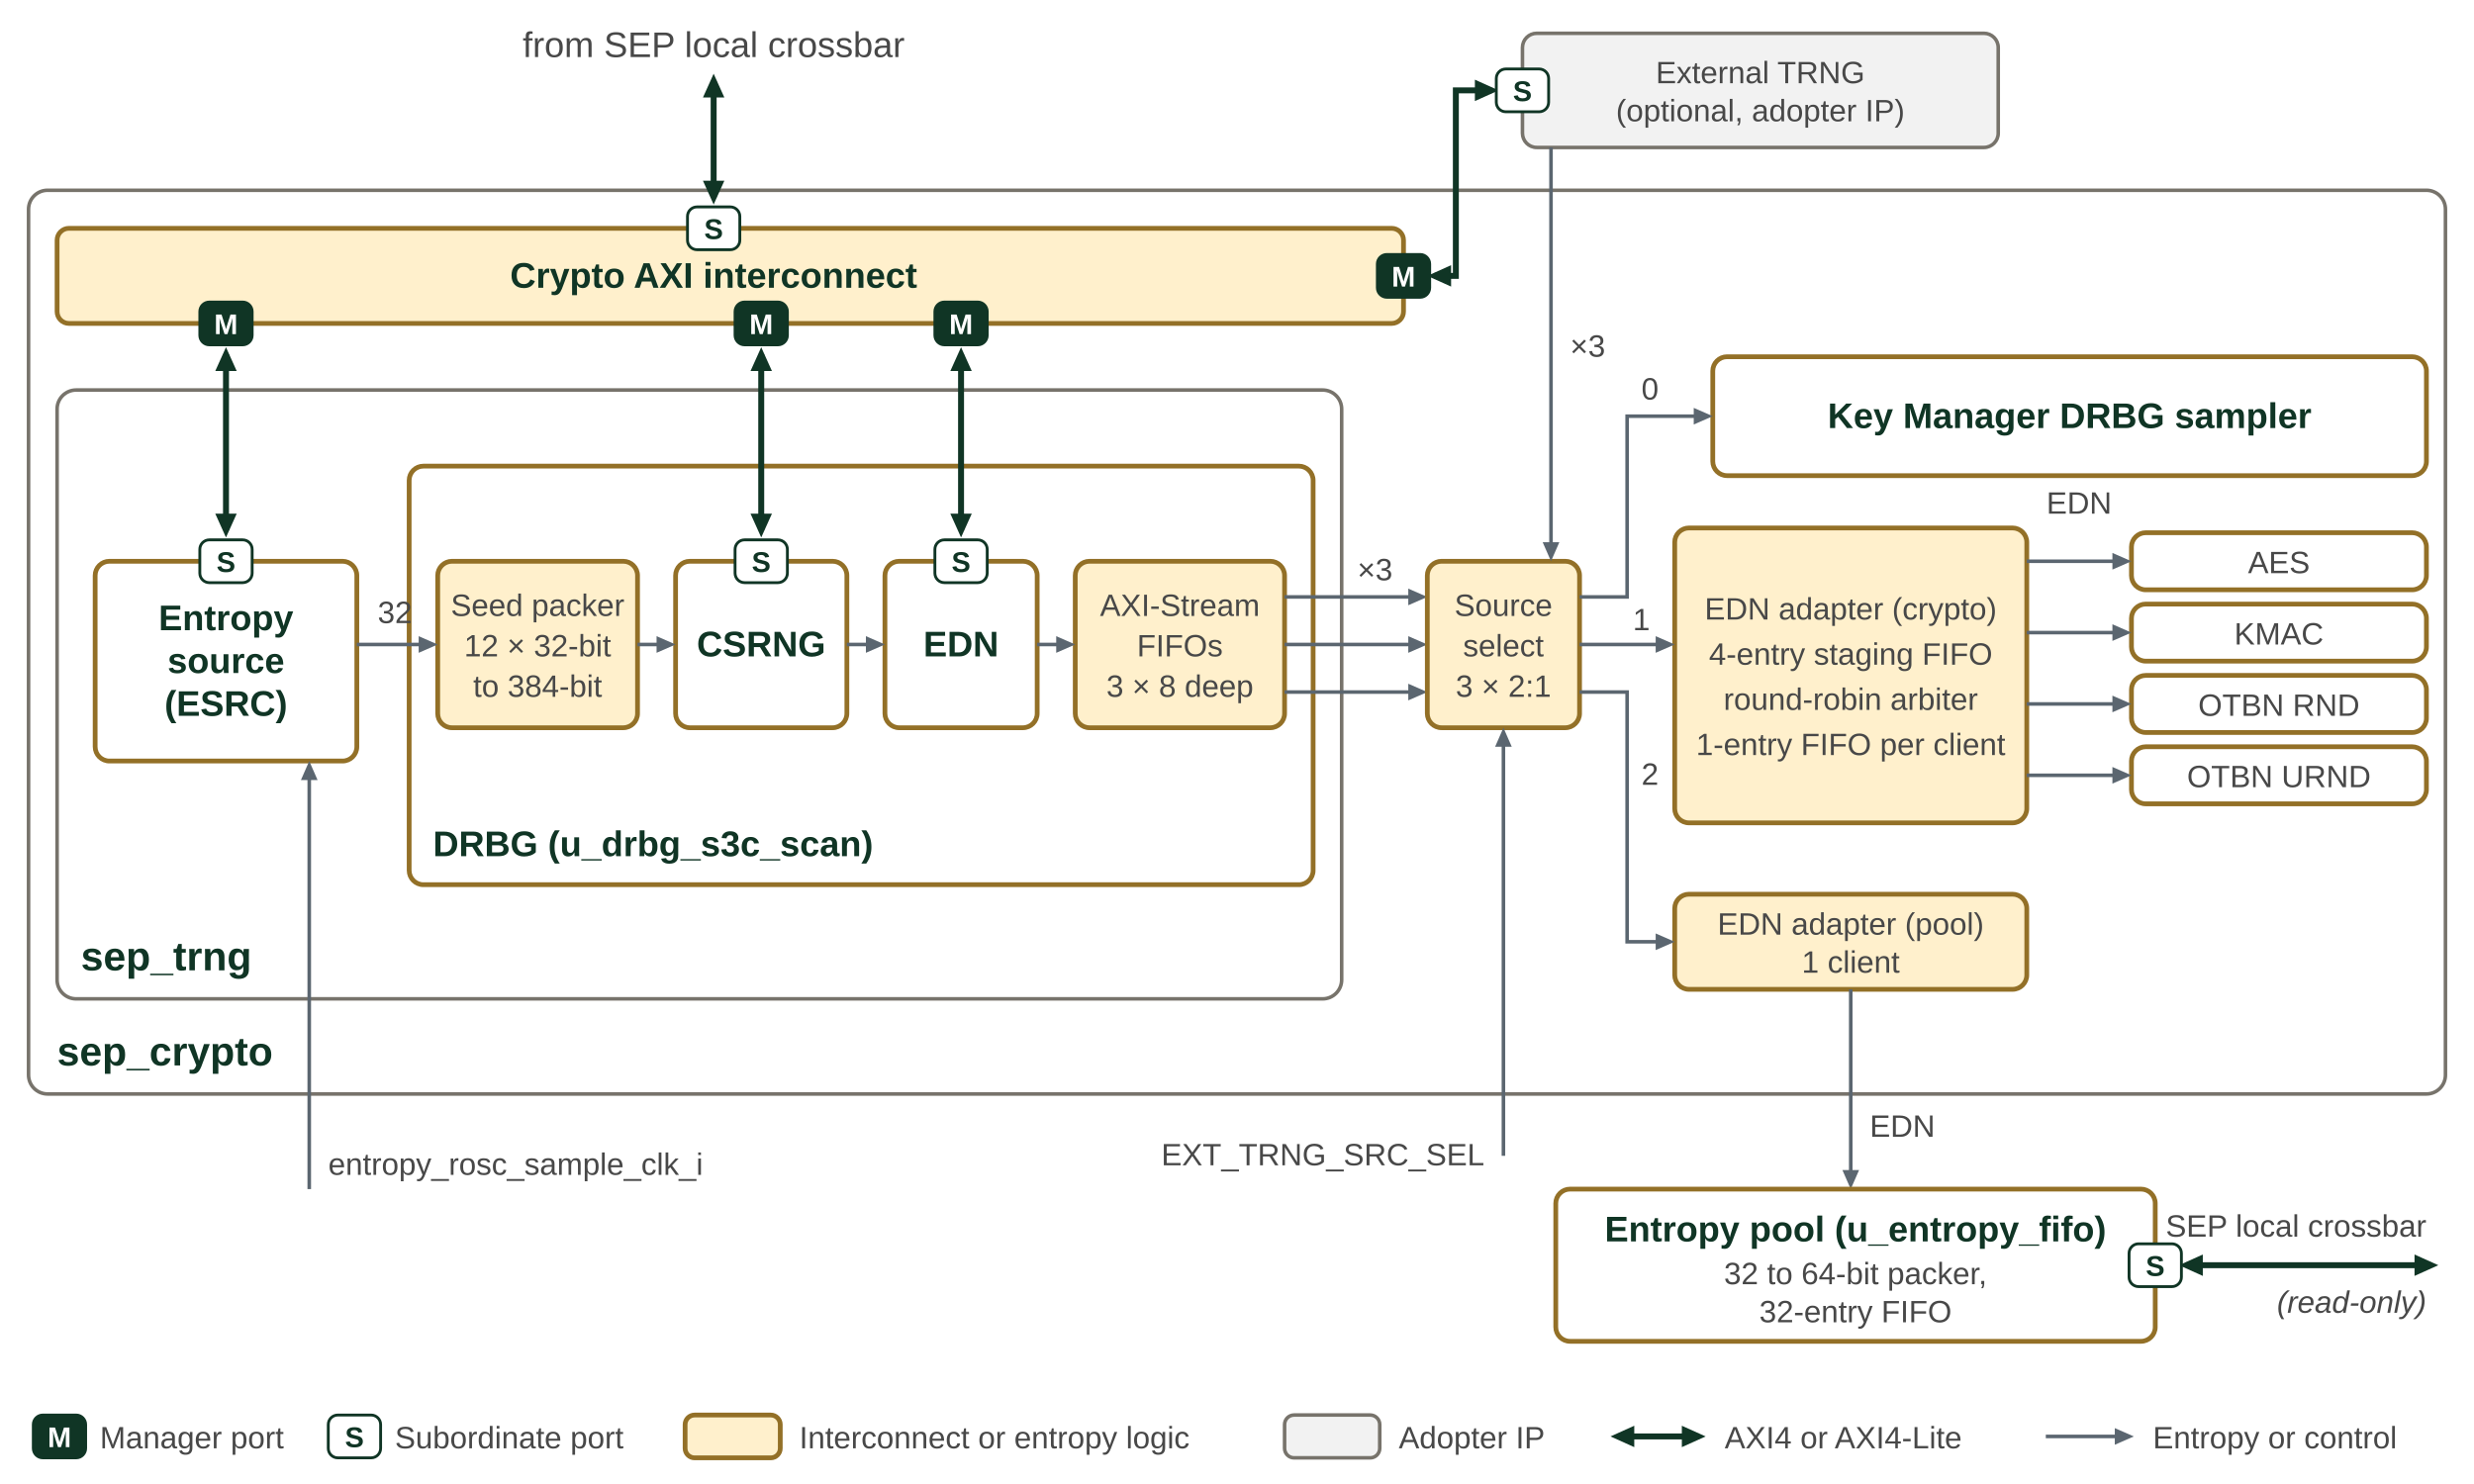
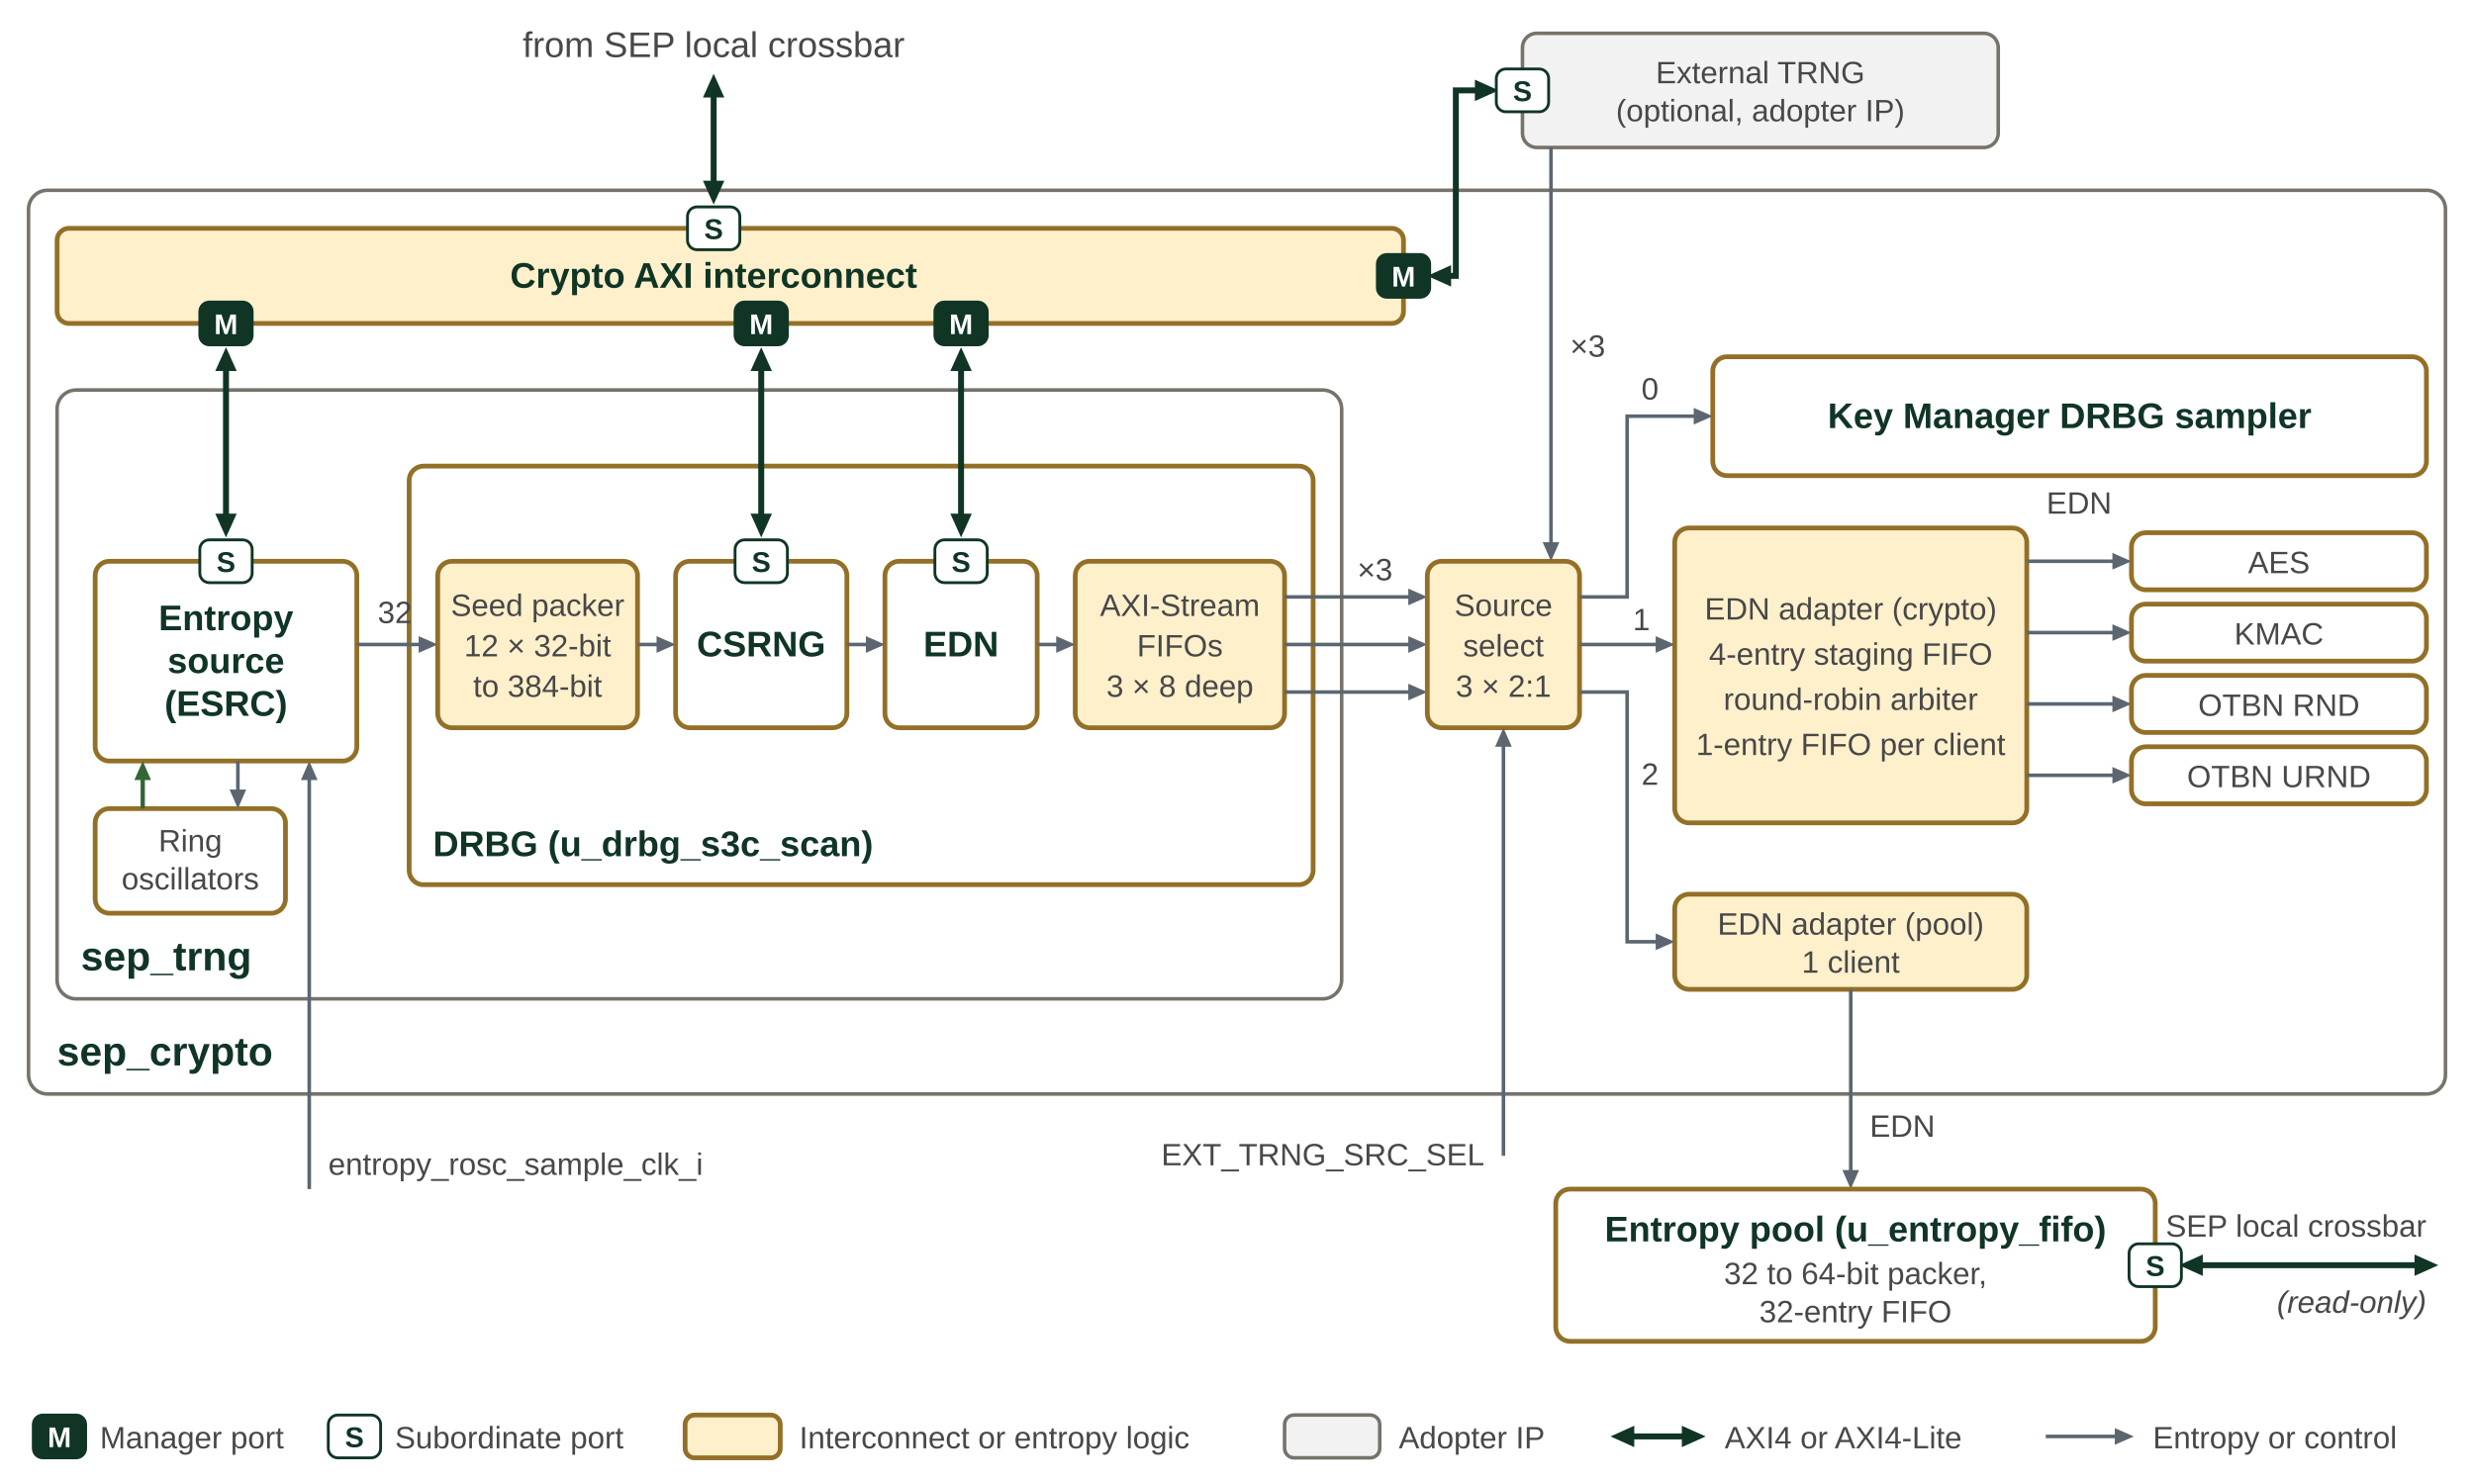
<svg xmlns="http://www.w3.org/2000/svg" width="1040" height="624" viewBox="0 0 1040 624" role="img" aria-labelledby="title desc">
  <defs>
    <marker id="ae" markerUnits="userSpaceOnUse" markerWidth="10" markerHeight="9" refX="7" refY="4.5" orient="auto">
      <path d="M0,0 L10,4.5 L0,9 Z" fill="#103525" />
    </marker>
    <marker id="as" markerUnits="userSpaceOnUse" markerWidth="10" markerHeight="9" refX="3" refY="4.5" orient="auto">
      <path d="M10,0 L0,4.5 L10,9 Z" fill="#103525" />
    </marker>
    <marker id="ge" markerUnits="userSpaceOnUse" markerWidth="8" markerHeight="7" refX="5" refY="3.5" orient="auto">
      <path d="M0,0 L8,3.5 L0,7 Z" fill="#5b6670" />
    </marker>
    <marker id="gs" markerUnits="userSpaceOnUse" markerWidth="8" markerHeight="7" refX="3" refY="3.5" orient="auto">
      <path d="M8,0 L0,3.5 L8,7 Z" fill="#5b6670" />
    </marker>
    <marker id="je" markerUnits="userSpaceOnUse" markerWidth="8" markerHeight="7" refX="5" refY="3.5" orient="auto">
      <path d="M0,0 L8,3.5 L0,7 Z" fill="#42759b" />
    </marker>
    <marker id="js" markerUnits="userSpaceOnUse" markerWidth="8" markerHeight="7" refX="3" refY="3.5" orient="auto">
      <path d="M8,0 L0,3.5 L8,7 Z" fill="#42759b" />
    </marker>
    <marker id="m-smu" markerUnits="userSpaceOnUse" markerWidth="8" markerHeight="7" refX="5" refY="3.5" orient="auto">
      <path d="M0,0 L8,3.5 L0,7 Z" fill="#103525" />
    </marker>
    <marker id="m-ref" markerUnits="userSpaceOnUse" markerWidth="8" markerHeight="7" refX="5" refY="3.5" orient="auto">
      <path d="M0,0 L8,3.5 L0,7 Z" fill="#2f7f79" />
    </marker>
    <marker id="m-per" markerUnits="userSpaceOnUse" markerWidth="8" markerHeight="7" refX="5" refY="3.5" orient="auto">
      <path d="M0,0 L8,3.5 L0,7 Z" fill="#937027" />
    </marker>
    <marker id="m-tel" markerUnits="userSpaceOnUse" markerWidth="8" markerHeight="7" refX="5" refY="3.5" orient="auto">
      <path d="M0,0 L8,3.5 L0,7 Z" fill="#664488" />
    </marker>
    <marker id="m-wdt" markerUnits="userSpaceOnUse" markerWidth="8" markerHeight="7" refX="5" refY="3.5" orient="auto">
      <path d="M0,0 L8,3.5 L0,7 Z" fill="#77736b" />
    </marker>
    <marker id="m-rosc" markerUnits="userSpaceOnUse" markerWidth="8" markerHeight="7" refX="5" refY="3.5" orient="auto">
      <path d="M0,0 L8,3.5 L0,7 Z" fill="#336633" />
    </marker>
    <marker id="m-jtag" markerUnits="userSpaceOnUse" markerWidth="8" markerHeight="7" refX="5" refY="3.5" orient="auto">
      <path d="M0,0 L8,3.5 L0,7 Z" fill="#42759b" />
    </marker>
    <marker id="m-spi" markerUnits="userSpaceOnUse" markerWidth="8" markerHeight="7" refX="5" refY="3.5" orient="auto">
      <path d="M0,0 L8,3.5 L0,7 Z" fill="#5b6670" />
    </marker>
    <marker id="m-slate" markerUnits="userSpaceOnUse" markerWidth="8" markerHeight="7" refX="5" refY="3.5" orient="auto">
      <path d="M0,0 L8,3.5 L0,7 Z" fill="#5b6670" />
    </marker>
    <marker id="m-pg" markerUnits="userSpaceOnUse" markerWidth="8" markerHeight="7" refX="5" refY="3.5" orient="auto">
      <path d="M0,0 L8,3.5 L0,7 Z" fill="#336633" />
    </marker>
    <style>
text { font-family: Arial, sans-serif; font-size: 15px; fill: #484848; }
.t { fill: #484848; }
.b { font-size: 17px; font-weight: bold; fill: #103525; }
.bs { font-size: 15px; font-weight: bold; fill: #103525; }
.h { font-size: 22px; font-weight: bold; fill: #103525; }
.s { font-size: 13px; fill: #484848; }
.si { font-size: 13px; font-style: italic; fill: #484848; }
.pmt { font-size: 12px; font-weight: bold; fill: #ffffff; }
.pst { font-size: 12px; font-weight: bold; fill: #103525; }
.pjt { font-size: 12px; font-weight: bold; fill: #1d4b6e; }
.pct { font-size: 12px; font-weight: bold; fill: #1f5c57; }
.pm { fill: #103525; stroke: #103525; stroke-width: 1.2; }
.ps { fill: #ffffff; stroke: #103525; stroke-width: 1.2; }
.pj { fill: #e8f3ff; stroke: #42759b; stroke-width: 1.2; }
.pc { fill: #d9f0ee; stroke: #2f7f79; stroke-width: 1.2; }
.smu { fill: #ffffff; stroke: #77736b; stroke-width: 1.5; }
.network { fill: #e8f0e8; stroke: #336633; stroke-width: 2; }
.fabric { fill: #fff0cc; stroke: #937027; stroke-width: 2; }
.core { fill: #ffffff; stroke: #937027; stroke-width: 2; }
.future { fill: #ffffff; stroke: #937027; stroke-width: 2; }
.nostroke { stroke: none; }
.fut { fill: none; stroke-dasharray: 7 5; }
.opt { stroke-dasharray: 7 5; }
.hatch { fill: none; stroke: #103525; stroke-opacity: 0.16; stroke-width: 1.2; }
.external { fill: #f2f2f2; stroke: #77736b; stroke-width: 1.5; }
.axi { fill: none; stroke: #103525; stroke-width: 2.5; marker-start: url(#as); marker-end: url(#ae); }
.axio { fill: none; stroke: #103525; stroke-width: 2.5; stroke-dasharray: 8 5; marker-start: url(#as); marker-end: url(#ae); }
.sig { fill: none; stroke: #5b6670; stroke-width: 1.5; marker-start: url(#gs); marker-end: url(#ge); }
.sigo { fill: none; stroke: #5b6670; stroke-width: 1.5; marker-end: url(#ge); }
.jtag { fill: none; stroke: #42759b; stroke-width: 1.8; marker-end: url(#je); }
.jtagb { fill: none; stroke: #42759b; stroke-width: 1.8; marker-start: url(#js); marker-end: url(#je); }
.sigplain { fill: none; stroke: #5b6670; stroke-width: 1.5; }
.n-smu { fill: none; stroke: #103525; stroke-width: 2.5; }
.a-smu { fill: none; stroke: #103525; stroke-width: 2.5; marker-end: url(#m-smu); }
.n-ref { fill: none; stroke: #2f7f79; stroke-width: 1.8; }
.a-ref { fill: none; stroke: #2f7f79; stroke-width: 1.8; marker-end: url(#m-ref); }
.n-per { fill: none; stroke: #937027; stroke-width: 1.8; }
.a-per { fill: none; stroke: #937027; stroke-width: 1.8; marker-end: url(#m-per); }
.n-tel { fill: none; stroke: #664488; stroke-width: 1.8; }
.a-tel { fill: none; stroke: #664488; stroke-width: 1.8; marker-end: url(#m-tel); }
.n-wdt { fill: none; stroke: #77736b; stroke-width: 1.8; }
.a-wdt { fill: none; stroke: #77736b; stroke-width: 1.8; marker-end: url(#m-wdt); }
.n-rosc { fill: none; stroke: #336633; stroke-width: 1.8; }
.a-rosc { fill: none; stroke: #336633; stroke-width: 1.8; marker-end: url(#m-rosc); }
.n-jtag { fill: none; stroke: #42759b; stroke-width: 1.8; }
.a-jtag { fill: none; stroke: #42759b; stroke-width: 1.8; marker-end: url(#m-jtag); }
.n-spi { fill: none; stroke: #5b6670; stroke-width: 1.8; }
.a-spi { fill: none; stroke: #5b6670; stroke-width: 1.8; marker-end: url(#m-spi); }
.n-slate { fill: none; stroke: #5b6670; stroke-width: 1.8; }
.a-slate { fill: none; stroke: #5b6670; stroke-width: 1.8; marker-end: url(#m-slate); }
.n-pg { fill: none; stroke: #336633; stroke-width: 1.8; }
.a-pg { fill: none; stroke: #336633; stroke-width: 1.8; marker-end: url(#m-pg); }
</style>
  </defs>
  <rect width="1040" height="624" fill="#ffffff" />
  <rect class="smu" x="12" y="80" width="1016" height="380" rx="8" />
  <text class="b" x="24" y="448" text-anchor="start">sep_crypto</text>
  <text class="t" x="300" y="24" text-anchor="middle">from SEP local crossbar</text>
  <path class="axi" d="M300,34 L300,83" />
  <rect class="fabric" x="24" y="96" width="566" height="40" rx="5" />
  <text class="bs" x="300" y="121" text-anchor="middle">Crypto AXI interconnect</text>
  <rect class="external" x="640" y="14" width="200" height="48" rx="6" />
  <text class="s" x="740" y="35" text-anchor="middle">External TRNG</text>
  <text class="s" x="740" y="51" text-anchor="middle">(optional, adopter IP)</text>
  <path class="axi" d="M603,116 L612,116 L612,38 L627,38" />
  <rect class="smu" x="24" y="164" width="540" height="256" rx="8" />
  <text class="b" x="34" y="408" text-anchor="start">sep_trng</text>
  <rect class="core" x="40" y="236" width="110" height="84" rx="6" />
  <text class="bs" x="95" y="265" text-anchor="middle">Entropy</text>
  <text class="bs" x="95" y="283" text-anchor="middle">source</text>
  <text class="bs" x="95" y="301" text-anchor="middle">(ESRC)</text>
  <path class="axi" d="M95,149 L95,223" />
  <rect class="core" x="172" y="196" width="380" height="176" rx="6" />
  <text class="bs" x="182" y="360" text-anchor="start">DRBG (u_drbg_s3c_scan)</text>
  <rect class="fabric" x="184" y="236" width="84" height="70" rx="6" />
  <text class="s" x="226" y="259" text-anchor="middle">Seed packer</text>
  <text class="s" x="226" y="276" text-anchor="middle">12 × 32-bit</text>
  <text class="s" x="226" y="293" text-anchor="middle">to 384-bit</text>
  <rect class="core" x="284" y="236" width="72" height="70" rx="6" />
  <text class="bs" x="320" y="276" text-anchor="middle">CSRNG</text>
  <rect class="core" x="372" y="236" width="64" height="70" rx="6" />
  <text class="bs" x="404" y="276" text-anchor="middle">EDN</text>
  <rect class="fabric" x="452" y="236" width="88" height="70" rx="6" />
  <text class="s" x="496" y="259" text-anchor="middle">AXI-Stream</text>
  <text class="s" x="496" y="276" text-anchor="middle">FIFOs</text>
  <text class="s" x="496" y="293" text-anchor="middle">3 × 8 deep</text>
  <path class="axi" d="M320,149 L320,223" />
  <path class="axi" d="M404,149 L404,223" />
  <path class="sigo" d="M150,271 L181,271" />
  <text class="s" x="166" y="262" text-anchor="middle">32</text>
  <path class="sigo" d="M268,271 L281,271" />
  <path class="sigo" d="M356,271 L369,271" />
  <path class="sigo" d="M436,271 L449,271" />
  <path class="sigo" d="M540,251 L597,251" />
  <path class="sigo" d="M540,271 L597,271" />
  <path class="sigo" d="M540,291 L597,291" />
  <text class="s" x="578" y="244" text-anchor="middle">×3</text>
  <rect class="fabric" x="600" y="236" width="64" height="70" rx="6" />
  <text class="s" x="632" y="259" text-anchor="middle">Source</text>
  <text class="s" x="632" y="276" text-anchor="middle">select</text>
  <text class="s" x="632" y="293" text-anchor="middle">3 × 2:1</text>
  <path class="sigo" d="M652,62 L652,233" />
  <text class="s" x="660" y="150" text-anchor="start">×3</text>
  <path class="sigo" d="M632,486 L632,309" />
  <text class="s" x="624" y="490" text-anchor="end">EXT_TRNG_SRC_SEL</text>
  <rect class="core" x="720" y="150" width="300" height="50" rx="6" />
  <text class="bs" x="870" y="180" text-anchor="middle">Key Manager DRBG sampler</text>
  <path class="sigo" d="M664,251 L684,251 L684,175 L717,175" />
  <text class="s" x="690" y="168" text-anchor="start">0</text>
  <rect class="fabric" x="704" y="222" width="148" height="124" rx="6" />
  <text class="s" x="778" y="260.5" text-anchor="middle">EDN adapter (crypto)</text>
  <text class="s" x="778" y="279.5" text-anchor="middle">4-entry staging FIFO</text>
  <text class="s" x="778" y="298.5" text-anchor="middle">round-robin arbiter</text>
  <text class="s" x="778" y="317.5" text-anchor="middle">1-entry FIFO per client</text>
  <path class="sigo" d="M664,271 L701,271" />
  <text class="s" x="690" y="265" text-anchor="middle">1</text>
  <rect class="core" x="896" y="224" width="124" height="24" rx="6" />
  <text class="s" x="958" y="241" text-anchor="middle">AES</text>
  <path class="sigo" d="M852,236 L893,236" />
  <rect class="core" x="896" y="254" width="124" height="24" rx="6" />
  <text class="s" x="958" y="271" text-anchor="middle">KMAC</text>
  <path class="sigo" d="M852,266 L893,266" />
  <rect class="core" x="896" y="284" width="124" height="24" rx="6" />
  <text class="s" x="958" y="301" text-anchor="middle">OTBN RND</text>
  <path class="sigo" d="M852,296 L893,296" />
  <rect class="core" x="896" y="314" width="124" height="24" rx="6" />
  <text class="s" x="958" y="331" text-anchor="middle">OTBN URND</text>
  <path class="sigo" d="M852,326 L893,326" />
  <text class="s" x="874" y="216" text-anchor="middle">EDN</text>
  <rect class="fabric" x="704" y="376" width="148" height="40" rx="6" />
  <text class="s" x="778" y="393" text-anchor="middle">EDN adapter (pool)</text>
  <text class="s" x="778" y="409" text-anchor="middle">1 client</text>
  <path class="sigo" d="M664,291 L684,291 L684,396 L701,396" />
  <text class="s" x="690" y="330" text-anchor="start">2</text>
  <path class="sigo" d="M778,416 L778,497" />
  <text class="s" x="786" y="478" text-anchor="start">EDN</text>
  <rect class="core" x="654" y="500" width="252" height="64" rx="6" />
  <text class="bs" x="780" y="522" text-anchor="middle">Entropy pool (u_entropy_fifo)</text>
  <text class="s" x="780" y="540" text-anchor="middle">32 to 64-bit packer,</text>
  <text class="s" x="780" y="556" text-anchor="middle">32-entry FIFO</text>
  <path class="axi" d="M919,532 L1022,532" />
  <text class="s" x="1020" y="520" text-anchor="end">SEP local crossbar</text>
  <text class="si" x="1020" y="552" text-anchor="end">(read-only)</text>
  <path class="sigo" d="M130,500 L130,323" />
+   <rect class="core" x="40" y="340" width="80" height="44" rx="6" />
+   <text class="s" x="80" y="358" text-anchor="middle">Ring</text>
+   <text class="s" x="80" y="374" text-anchor="middle">oscillators</text>
+   <path class="a-rosc" d="M60,340 L60,323" />
+   <path class="sigo" d="M100,320 L100,337" />
  <text class="s" x="138" y="494" text-anchor="start">entropy_rosc_sample_clk_i</text>
  <text class="s" x="42" y="609" text-anchor="start">Manager port</text>
  <text class="s" x="166" y="609" text-anchor="start">Subordinate port</text>
  <rect class="fabric" x="288" y="595" width="40" height="18" rx="4" />
  <text class="s" x="336" y="609" text-anchor="start">Interconnect or entropy logic</text>
  <rect class="external" x="540" y="595" width="40" height="18" rx="4" />
  <text class="s" x="588" y="609" text-anchor="start">Adopter IP</text>
  <path class="axi" d="M680,604 L714,604" />
  <text class="s" x="725" y="609" text-anchor="start">AXI4 or AXI4-Lite</text>
  <path class="sigo" d="M860,604 L894,604" />
  <text class="s" x="905" y="609" text-anchor="start">Entropy or control</text>
  <rect class="ps" x="289.0" y="87.0" width="22" height="18" rx="4" />
  <text class="pst" x="300" y="100.5" text-anchor="middle">S</text>
  <rect class="pm" x="579.0" y="107.0" width="22" height="18" rx="4" />
  <text class="pmt" x="590" y="120.5" text-anchor="middle">M</text>
  <rect class="ps" x="629.0" y="29.0" width="22" height="18" rx="4" />
  <text class="pst" x="640" y="42.5" text-anchor="middle">S</text>
  <rect class="pm" x="84.0" y="127.0" width="22" height="18" rx="4" />
  <text class="pmt" x="95" y="140.5" text-anchor="middle">M</text>
  <rect class="ps" x="84.0" y="227.0" width="22" height="18" rx="4" />
  <text class="pst" x="95" y="240.5" text-anchor="middle">S</text>
  <rect class="pm" x="309.0" y="127.0" width="22" height="18" rx="4" />
  <text class="pmt" x="320" y="140.5" text-anchor="middle">M</text>
  <rect class="ps" x="309.0" y="227.0" width="22" height="18" rx="4" />
  <text class="pst" x="320" y="240.5" text-anchor="middle">S</text>
  <rect class="pm" x="393.0" y="127.0" width="22" height="18" rx="4" />
  <text class="pmt" x="404" y="140.5" text-anchor="middle">M</text>
  <rect class="ps" x="393.0" y="227.0" width="22" height="18" rx="4" />
  <text class="pst" x="404" y="240.5" text-anchor="middle">S</text>
  <rect class="ps" x="895.0" y="523.0" width="22" height="18" rx="4" />
  <text class="pst" x="906" y="536.5" text-anchor="middle">S</text>
  <rect class="pm" x="14.0" y="595.0" width="22" height="18" rx="4" />
  <text class="pmt" x="25" y="608.5" text-anchor="middle">M</text>
  <rect class="ps" x="138.0" y="595.0" width="22" height="18" rx="4" />
  <text class="pst" x="149" y="608.5" text-anchor="middle">S</text>
</svg>
